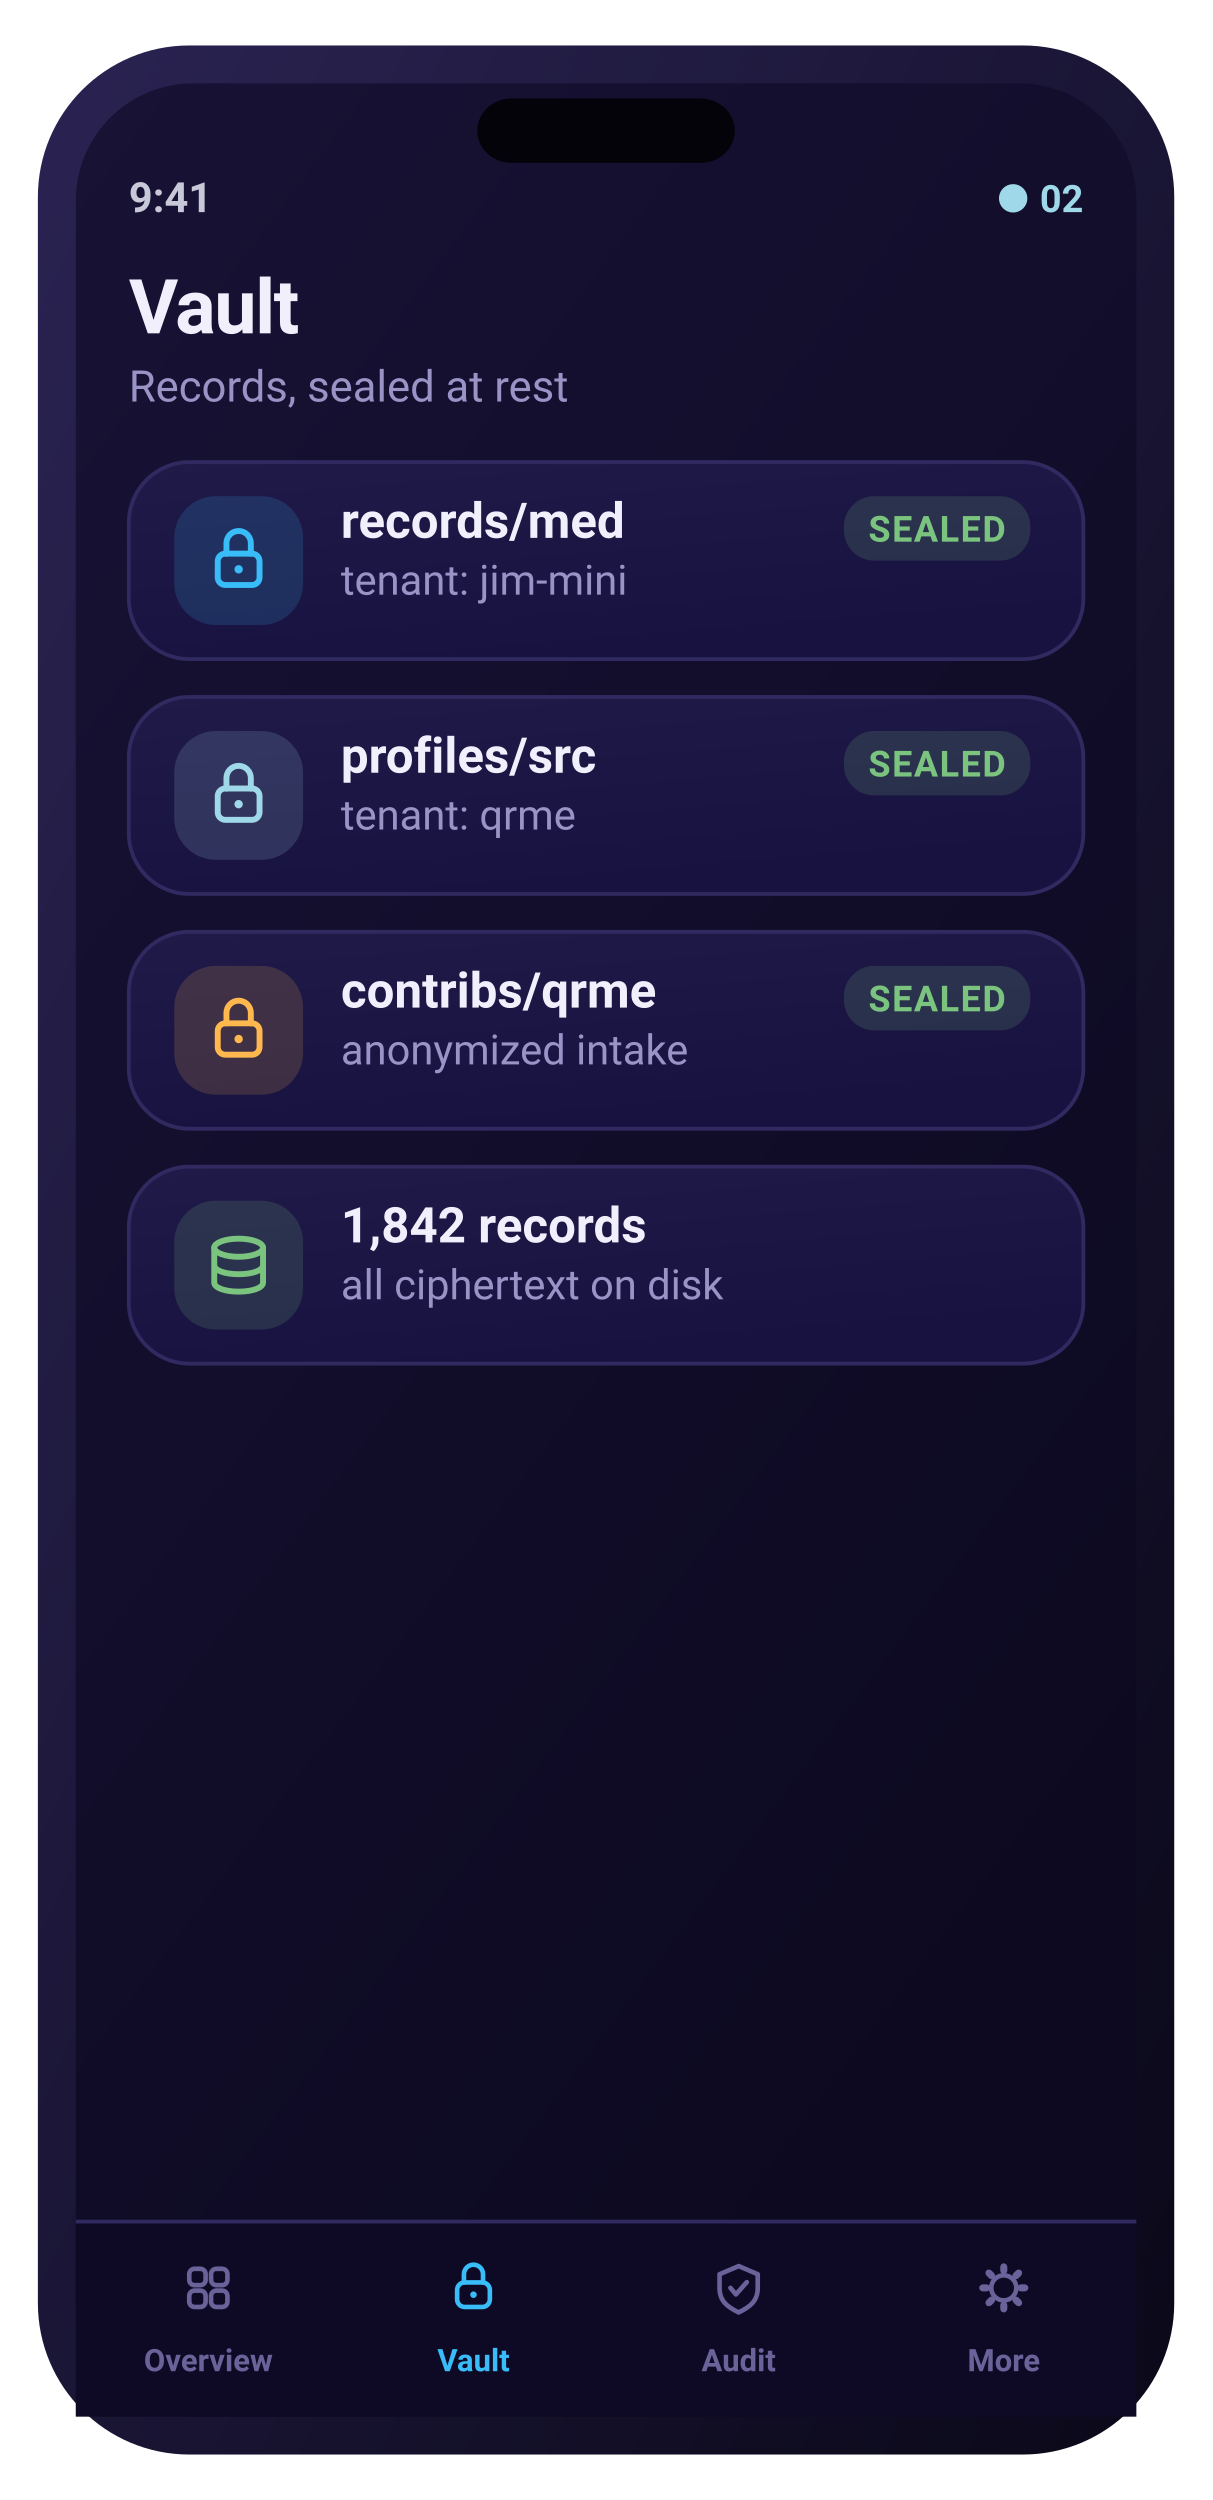
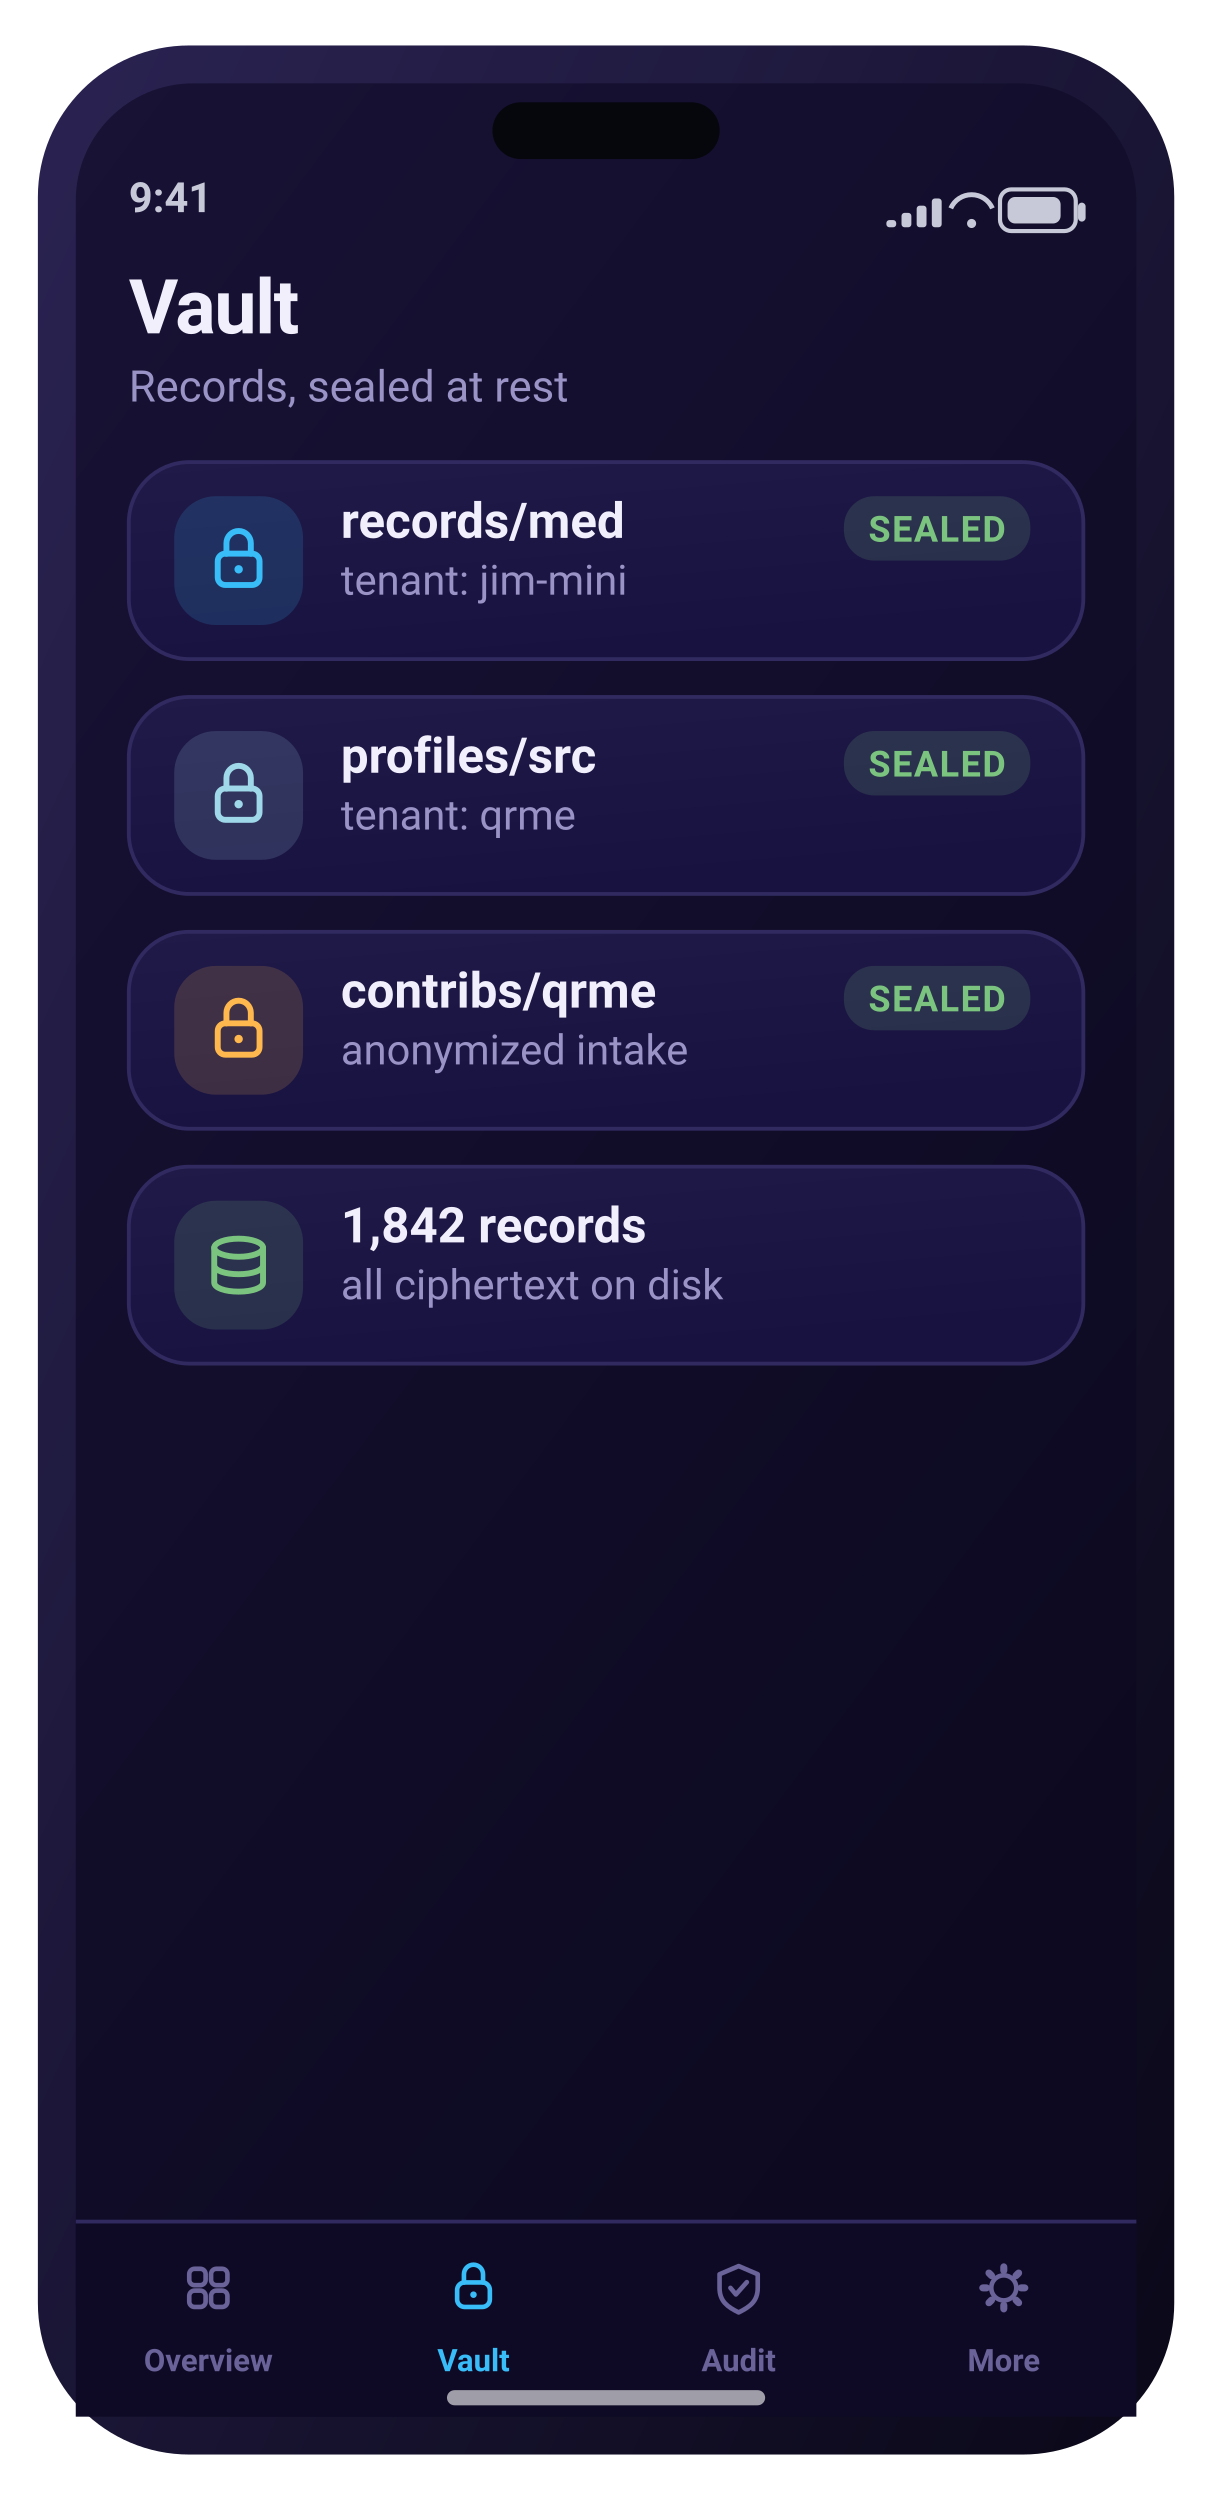
<svg xmlns="http://www.w3.org/2000/svg" width="320" height="660" viewBox="0 0 320 660" role="img" aria-label="Vault screen">
  <defs>
    <linearGradient id="gScr" x1="0" y1="0" x2="0.6" y2="1">
      <stop offset="0" stop-color="#181235" />
      <stop offset="1" stop-color="#0c0920" />
    </linearGradient>
    <linearGradient id="gFrame" x1="0" y1="0" x2="1" y2="1">
      <stop offset="0" stop-color="#2a2352" />
      <stop offset="1" stop-color="#0a0818" />
    </linearGradient>
    <linearGradient id="gCard" x1="0" y1="0" x2="0.4" y2="1">
      <stop offset="0" stop-color="#201a48" />
      <stop offset="1" stop-color="#181240" />
    </linearGradient>
    <linearGradient id="gBrand" x1="0" y1="0" x2="1" y2="0">
      <stop offset="0" stop-color="#38bdf8" />
      <stop offset="1" stop-color="#7dd3fc" />
    </linearGradient>
    <linearGradient id="gAmber" x1="0" y1="0" x2="1" y2="0">
      <stop offset="0" stop-color="#ffb84d" />
      <stop offset="1" stop-color="#ffd27a" />
    </linearGradient>
    <linearGradient id="mV" x1="0" y1="0" x2="1" y2="0">
      <stop offset="0" stop-color="#38bdf8" />
      <stop offset="1" stop-color="#7dd3fc" />
    </linearGradient>
    <linearGradient id="mA" x1="0" y1="0" x2="1" y2="0">
      <stop offset="0" stop-color="#ffb84d" />
      <stop offset="1" stop-color="#ff9f45" />
    </linearGradient>
    <linearGradient id="mG" x1="0" y1="0" x2="1" y2="0">
      <stop offset="0" stop-color="#5fb87a" />
      <stop offset="1" stop-color="#7bc47f" />
    </linearGradient>
    <linearGradient id="mC" x1="0" y1="0" x2="1" y2="0">
      <stop offset="0" stop-color="#6bb6d6" />
      <stop offset="1" stop-color="#9fd8e8" />
    </linearGradient>
    <radialGradient id="orb" cx="36%" cy="30%" r="78%">
      <stop offset="0" stop-color="#cbeeff" />
      <stop offset="38%" stop-color="#38bdf8" />
      <stop offset="78%" stop-color="#1f6fb2" />
      <stop offset="100%" stop-color="#0b2438" />
    </radialGradient>
    <radialGradient id="glow" cx="50%" cy="50%" r="50%">
      <stop offset="0" stop-color="#9fd8e8" stop-opacity="0.5" />
      <stop offset="1" stop-color="#9fd8e8" stop-opacity="0" />
    </radialGradient>
  </defs>
  <rect x="10.0" y="12.0" width="300.0" height="636.0" rx="40" fill="url(#gFrame)" />
  <rect x="20.0" y="22.0" width="280.0" height="616.0" rx="31" fill="url(#gScr)" />
-   <rect x="126.0" y="26.0" width="68.0" height="17.0" rx="9" fill="#04030a" />
+   <rect x="130.0" y="27.0" width="60.0" height="15.0" rx="7.5" fill="#05070d" />
  <text x="34.0" y="56.0" font-family="-apple-system,BlinkMacSystemFont,'SF Pro Display','SF Pro Text','Segoe UI',Roboto,system-ui,sans-serif" font-size="11" font-weight="600" fill="#c7c9d9" text-anchor="start">9:41</text>
-   <text x="286.0" y="56.0" font-family="-apple-system,BlinkMacSystemFont,'SF Pro Display','SF Pro Text','Segoe UI',Roboto,system-ui,sans-serif" font-size="10" font-weight="700" fill="#9fd8e8" text-anchor="end">● 02</text>
+   <rect x="264.0" y="50.0" width="20.0" height="11.0" rx="3" fill="none" stroke="#c7c9d9" stroke-width="1.1" />
+   <rect x="266.0" y="52.0" width="14.0" height="7.0" rx="2" fill="#c7c9d9" />
+   <rect x="284.6" y="53.5" width="2.0" height="5.0" rx="1" fill="#c7c9d9" />
+   <path d="M251 55 a6 6 0 0 1 11 0" fill="none" stroke="#c7c9d9" stroke-width="1.3" />
+   <circle cx="256.5" cy="59" r="1.2" fill="#c7c9d9" />
+   <rect x="234.0" y="58.1" width="2.6" height="1.9" rx="0.8" fill="#c7c9d9" />
+   <rect x="238.0" y="56.2" width="2.6" height="3.8" rx="0.8" fill="#c7c9d9" />
+   <rect x="242.0" y="54.3" width="2.6" height="5.7" rx="0.8" fill="#c7c9d9" />
+   <rect x="246.0" y="52.4" width="2.6" height="7.6" rx="0.8" fill="#c7c9d9" />
  <text x="34.0" y="88.0" font-family="-apple-system,BlinkMacSystemFont,'SF Pro Display','SF Pro Text','Segoe UI',Roboto,system-ui,sans-serif" font-size="20" font-weight="700" fill="#f2effc" text-anchor="start" letter-spacing="-0.4">Vault</text>
  <text x="34.0" y="106.0" font-family="-apple-system,BlinkMacSystemFont,'SF Pro Display','SF Pro Text','Segoe UI',Roboto,system-ui,sans-serif" font-size="11.5" font-weight="400" fill="#9a93c6" text-anchor="start">Records, sealed at rest</text>
  <rect x="34.0" y="122.0" width="252.0" height="52.0" rx="16" fill="url(#gCard)" stroke="#302a60" stroke-width="1" />
  <rect x="46.0" y="131.0" width="34.0" height="34.0" rx="11" fill="rgba(56,189,248,0.16)" />
  <rect x="57.48" y="146.16" width="11.04" height="8.28" rx="2" fill="none" stroke="#38bdf8" stroke-width="1.56" stroke-linecap="round" stroke-linejoin="round" />
  <path d="M59.78 146.16 v-2.76 a3.22 3.22 0 0 1 6.44 0 v2.76" fill="none" stroke="#38bdf8" stroke-width="1.56" stroke-linecap="round" stroke-linejoin="round" />
  <circle cx="63" cy="150.3" r="1.104" fill="#38bdf8" />
  <text x="90.0" y="142.0" font-family="-apple-system,BlinkMacSystemFont,'SF Pro Display','SF Pro Text','Segoe UI',Roboto,system-ui,sans-serif" font-size="13" font-weight="600" fill="#f2effc" text-anchor="start">records/med</text>
  <text x="90.0" y="157.0" font-family="-apple-system,BlinkMacSystemFont,'SF Pro Display','SF Pro Text','Segoe UI',Roboto,system-ui,sans-serif" font-size="11" font-weight="400" fill="#9a93c6" text-anchor="start">tenant: jim-mini</text>
  <rect x="222.8" y="131.0" width="49.2" height="17.0" rx="8" fill="rgba(123,196,127,0.16)" />
  <text x="247.4" y="143.0" font-family="-apple-system,BlinkMacSystemFont,'SF Pro Display','SF Pro Text','Segoe UI',Roboto,system-ui,sans-serif" font-size="9.5" font-weight="700" fill="#7bc47f" text-anchor="middle" letter-spacing="0.4">SEALED</text>
  <rect x="34.0" y="184.0" width="252.0" height="52.0" rx="16" fill="url(#gCard)" stroke="#302a60" stroke-width="1" />
  <rect x="46.0" y="193.0" width="34.0" height="34.0" rx="11" fill="rgba(159,216,232,0.16)" />
  <rect x="57.48" y="208.16" width="11.04" height="8.28" rx="2" fill="none" stroke="#9fd8e8" stroke-width="1.56" stroke-linecap="round" stroke-linejoin="round" />
  <path d="M59.78 208.16 v-2.76 a3.22 3.22 0 0 1 6.44 0 v2.76" fill="none" stroke="#9fd8e8" stroke-width="1.56" stroke-linecap="round" stroke-linejoin="round" />
  <circle cx="63" cy="212.3" r="1.104" fill="#9fd8e8" />
  <text x="90.0" y="204.0" font-family="-apple-system,BlinkMacSystemFont,'SF Pro Display','SF Pro Text','Segoe UI',Roboto,system-ui,sans-serif" font-size="13" font-weight="600" fill="#f2effc" text-anchor="start">profiles/src</text>
  <text x="90.0" y="219.0" font-family="-apple-system,BlinkMacSystemFont,'SF Pro Display','SF Pro Text','Segoe UI',Roboto,system-ui,sans-serif" font-size="11" font-weight="400" fill="#9a93c6" text-anchor="start">tenant: qrme</text>
  <rect x="222.8" y="193.0" width="49.2" height="17.0" rx="8" fill="rgba(123,196,127,0.16)" />
  <text x="247.4" y="205.0" font-family="-apple-system,BlinkMacSystemFont,'SF Pro Display','SF Pro Text','Segoe UI',Roboto,system-ui,sans-serif" font-size="9.5" font-weight="700" fill="#7bc47f" text-anchor="middle" letter-spacing="0.4">SEALED</text>
  <rect x="34.0" y="246.0" width="252.0" height="52.0" rx="16" fill="url(#gCard)" stroke="#302a60" stroke-width="1" />
  <rect x="46.0" y="255.0" width="34.0" height="34.0" rx="11" fill="rgba(255,184,77,0.16)" />
  <rect x="57.48" y="270.16" width="11.04" height="8.28" rx="2" fill="none" stroke="#ffb84d" stroke-width="1.56" stroke-linecap="round" stroke-linejoin="round" />
  <path d="M59.78 270.16 v-2.76 a3.22 3.22 0 0 1 6.44 0 v2.76" fill="none" stroke="#ffb84d" stroke-width="1.56" stroke-linecap="round" stroke-linejoin="round" />
  <circle cx="63" cy="274.3" r="1.104" fill="#ffb84d" />
  <text x="90.0" y="266.0" font-family="-apple-system,BlinkMacSystemFont,'SF Pro Display','SF Pro Text','Segoe UI',Roboto,system-ui,sans-serif" font-size="13" font-weight="600" fill="#f2effc" text-anchor="start">contribs/qrme</text>
  <text x="90.0" y="281.0" font-family="-apple-system,BlinkMacSystemFont,'SF Pro Display','SF Pro Text','Segoe UI',Roboto,system-ui,sans-serif" font-size="11" font-weight="400" fill="#9a93c6" text-anchor="start">anonymized intake</text>
  <rect x="222.8" y="255.0" width="49.2" height="17.0" rx="8" fill="rgba(123,196,127,0.16)" />
  <text x="247.4" y="267.0" font-family="-apple-system,BlinkMacSystemFont,'SF Pro Display','SF Pro Text','Segoe UI',Roboto,system-ui,sans-serif" font-size="9.5" font-weight="700" fill="#7bc47f" text-anchor="middle" letter-spacing="0.4">SEALED</text>
  <rect x="34.0" y="308.0" width="252.0" height="52.0" rx="16" fill="url(#gCard)" stroke="#302a60" stroke-width="1" />
  <rect x="46.0" y="317.0" width="34.0" height="34.0" rx="11" fill="rgba(123,196,127,0.16)" />
  <ellipse cx="63" cy="329.4" rx="6.44" ry="2.392" fill="none" stroke="#7bc47f" stroke-width="1.56" stroke-linecap="round" stroke-linejoin="round" />
  <path d="M56.56 329.4 v9.2 c0 1.38 2.76 2.392 6.44 2.392 s6.44 -1.012 6.44 -2.392 v-9.2 M56.56 334.0 c0 1.38 2.76 2.392 6.44 2.392 s6.44 -1.012 6.44 -2.392" fill="none" stroke="#7bc47f" stroke-width="1.56" stroke-linecap="round" stroke-linejoin="round" />
  <text x="90.0" y="328.0" font-family="-apple-system,BlinkMacSystemFont,'SF Pro Display','SF Pro Text','Segoe UI',Roboto,system-ui,sans-serif" font-size="13" font-weight="600" fill="#f2effc" text-anchor="start">1,842 records</text>
  <text x="90.0" y="343.0" font-family="-apple-system,BlinkMacSystemFont,'SF Pro Display','SF Pro Text','Segoe UI',Roboto,system-ui,sans-serif" font-size="11" font-weight="400" fill="#9a93c6" text-anchor="start">all ciphertext on disk</text>
  <rect x="20.0" y="586.0" width="280.0" height="52.0" rx="0" fill="#0e0a26" />
  <rect x="20" y="586" width="280" height="1" fill="#302a60" />
  <rect x="49.96" y="598.96" width="4.32" height="4.32" rx="1.4" fill="none" stroke="#6a6399" stroke-width="1.22" stroke-linecap="round" stroke-linejoin="round" />
  <rect x="55.72" y="598.96" width="4.32" height="4.32" rx="1.4" fill="none" stroke="#6a6399" stroke-width="1.22" stroke-linecap="round" stroke-linejoin="round" />
  <rect x="49.96" y="604.72" width="4.32" height="4.32" rx="1.4" fill="none" stroke="#6a6399" stroke-width="1.22" stroke-linecap="round" stroke-linejoin="round" />
  <rect x="55.72" y="604.72" width="4.32" height="4.32" rx="1.4" fill="none" stroke="#6a6399" stroke-width="1.22" stroke-linecap="round" stroke-linejoin="round" />
  <text x="55.0" y="626.0" font-family="-apple-system,BlinkMacSystemFont,'SF Pro Display','SF Pro Text','Segoe UI',Roboto,system-ui,sans-serif" font-size="8.2" font-weight="600" fill="#6a6399" text-anchor="middle">Overview</text>
  <rect x="120.68" y="602.56" width="8.64" height="6.48" rx="2" fill="none" stroke="#38bdf8" stroke-width="1.22" stroke-linecap="round" stroke-linejoin="round" />
  <path d="M122.48 602.56 v-2.16 a2.52 2.52 0 0 1 5.04 0 v2.16" fill="none" stroke="#38bdf8" stroke-width="1.22" stroke-linecap="round" stroke-linejoin="round" />
  <circle cx="125.0" cy="605.8" r="0.864" fill="#38bdf8" />
  <text x="125.0" y="626.0" font-family="-apple-system,BlinkMacSystemFont,'SF Pro Display','SF Pro Text','Segoe UI',Roboto,system-ui,sans-serif" font-size="8.2" font-weight="600" fill="#38bdf8" text-anchor="middle">Vault</text>
  <path d="M195.0 598.24 l5.04 2.16 v3.6 c0 3.6 -2.16 5.04 -5.04 6.48 c-2.88 -1.44 -5.04 -2.88 -5.04 -6.48 v-3.6 Z" fill="none" stroke="#6a6399" stroke-width="1.22" stroke-linecap="round" stroke-linejoin="round" />
  <path d="M192.84 604 l1.44 1.728 2.88 -3.24" fill="none" stroke="#6a6399" stroke-width="1.22" stroke-linecap="round" stroke-linejoin="round" />
  <text x="195.0" y="626.0" font-family="-apple-system,BlinkMacSystemFont,'SF Pro Display','SF Pro Text','Segoe UI',Roboto,system-ui,sans-serif" font-size="8.2" font-weight="600" fill="#6a6399" text-anchor="middle">Audit</text>
  <rect x="264.064" y="597.52" width="1.872" height="2.88" rx="1" transform="rotate(0 265.0 604)" fill="#6a6399" />
  <rect x="264.064" y="597.52" width="1.872" height="2.88" rx="1" transform="rotate(45 265.0 604)" fill="#6a6399" />
  <rect x="264.064" y="597.52" width="1.872" height="2.88" rx="1" transform="rotate(90 265.0 604)" fill="#6a6399" />
  <rect x="264.064" y="597.52" width="1.872" height="2.88" rx="1" transform="rotate(135 265.0 604)" fill="#6a6399" />
  <rect x="264.064" y="597.52" width="1.872" height="2.88" rx="1" transform="rotate(180 265.0 604)" fill="#6a6399" />
  <rect x="264.064" y="597.52" width="1.872" height="2.88" rx="1" transform="rotate(225 265.0 604)" fill="#6a6399" />
  <rect x="264.064" y="597.52" width="1.872" height="2.88" rx="1" transform="rotate(270 265.0 604)" fill="#6a6399" />
  <rect x="264.064" y="597.52" width="1.872" height="2.88" rx="1" transform="rotate(315 265.0 604)" fill="#6a6399" />
  <circle cx="265.0" cy="604" r="3.312" fill="none" stroke="#6a6399" stroke-width="1.22" stroke-linecap="round" stroke-linejoin="round" />
  <text x="265.0" y="626.0" font-family="-apple-system,BlinkMacSystemFont,'SF Pro Display','SF Pro Text','Segoe UI',Roboto,system-ui,sans-serif" font-size="8.2" font-weight="600" fill="#6a6399" text-anchor="middle">More</text>
+   <rect x="118.0" y="631.0" width="84.0" height="4.0" rx="2" fill="rgba(255,255,255,0.6)" />
</svg>
